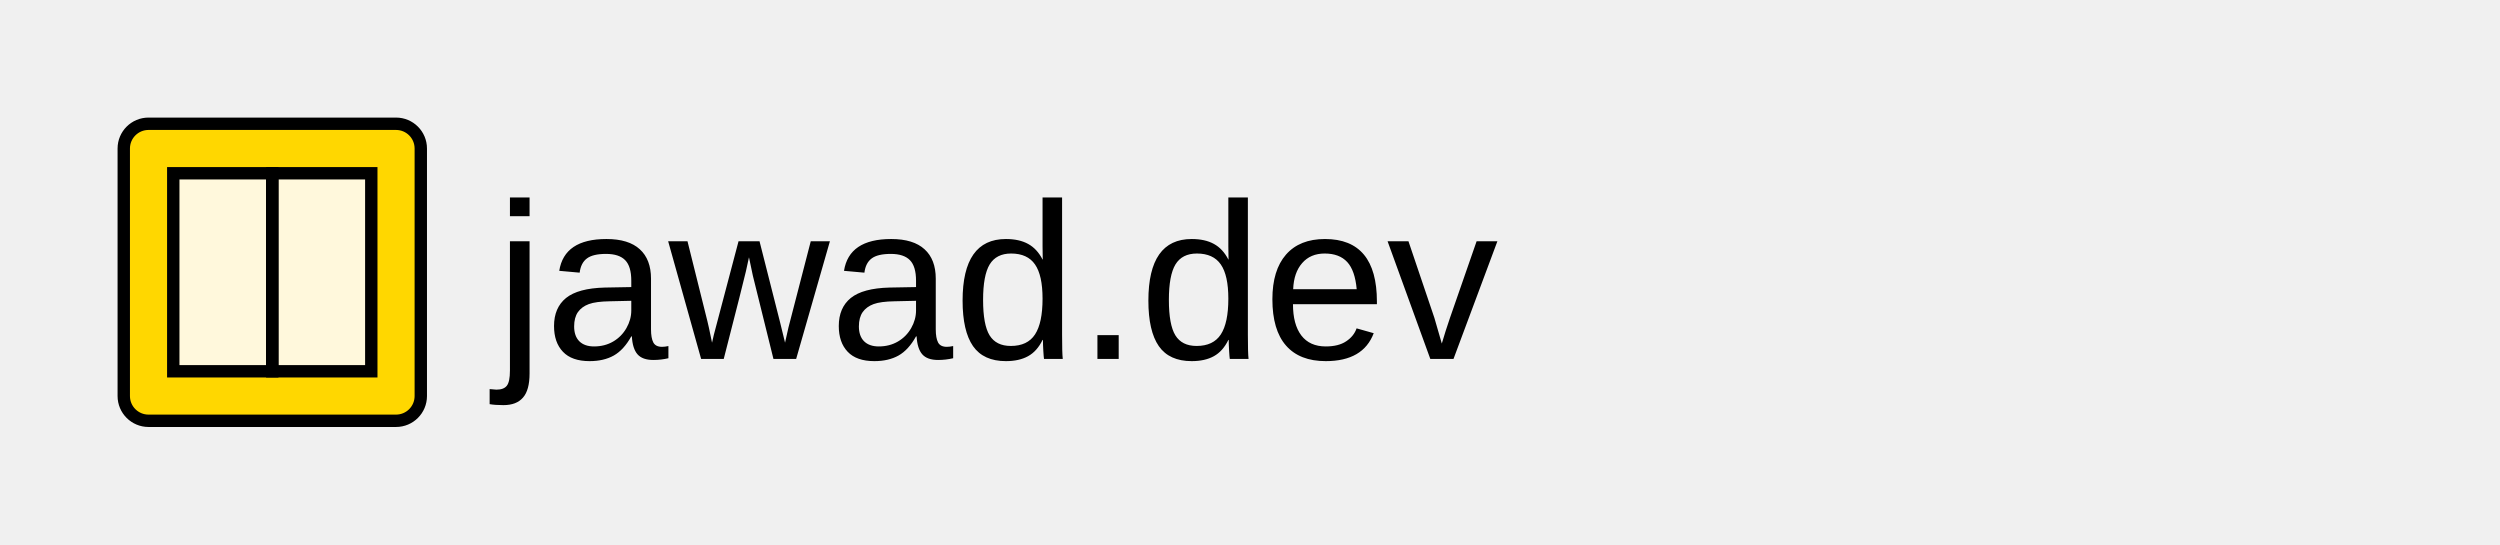
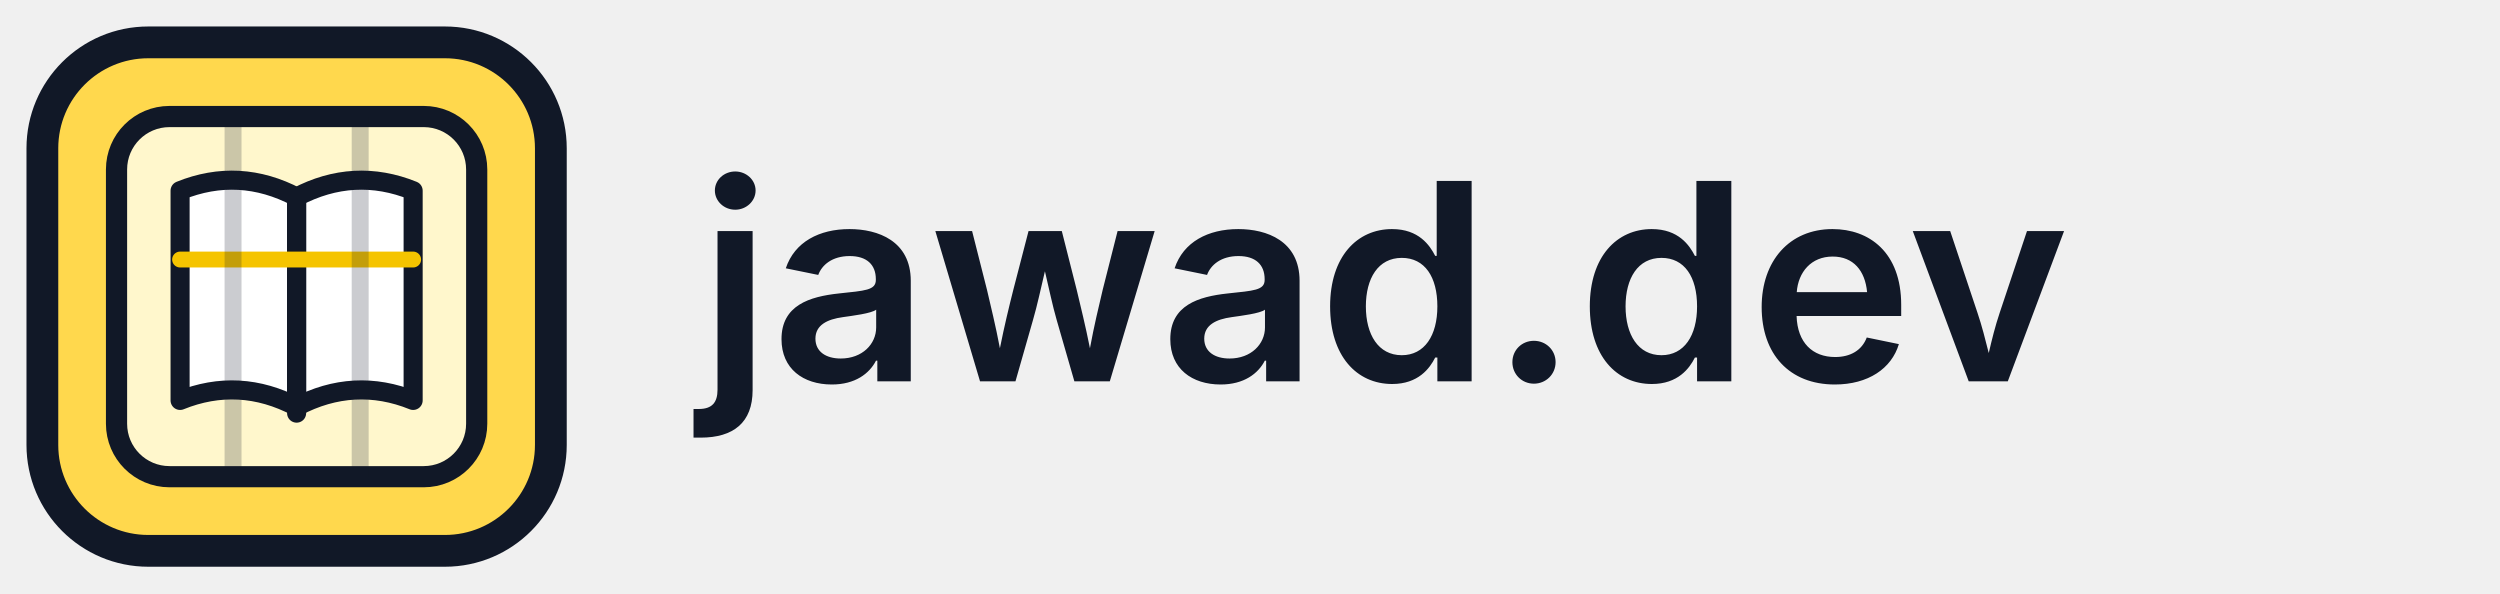
- <svg xmlns="http://www.w3.org/2000/svg" width="404" height="88" viewBox="0 0 404 88" fill="none">
-   <g>
-     <rect x="20" y="20" width="48" height="48" rx="4" fill="#FFD700" stroke="#000" stroke-width="2" />
-     <path d="M28 28H44V60H28V28Z" fill="#FFF8DC" stroke="#000" stroke-width="2" />
-     <path d="M44 28H60V60H44V28Z" fill="#FFF8DC" stroke="#000" stroke-width="2" />
-     <line x1="44" y1="28" x2="44" y2="60" stroke="#000" stroke-width="2" />
-   </g>
-   <text x="80" y="58" font-family="Arial, sans-serif" font-size="36" fill="black">jawad.dev</text>
+ <svg xmlns="http://www.w3.org/2000/svg" width="236" height="56" viewBox="0 0 236 56" fill="none">
+   <rect x="4" y="4" width="48" height="48" rx="10" fill="#FFD84D" stroke="#111827" stroke-width="3" />
+   <rect x="11" y="11" width="34" height="34" rx="5" fill="#FFF7CC" stroke="#111827" stroke-width="2" />
+   <path d="M17 18C20.7 16.5 24.4 16.7 28 18.6V38.4C24.4 36.5 20.7 36.3 17 37.8V18Z" fill="#FFFFFF" stroke="#111827" stroke-width="1.8" stroke-linejoin="round" />
+   <path d="M28 18.6C31.6 16.7 35.3 16.5 39 18V37.8C35.3 36.3 31.6 36.5 28 38.4V18.6Z" fill="#FFFFFF" stroke="#111827" stroke-width="1.8" stroke-linejoin="round" />
+   <path d="M28 18.6V39" stroke="#111827" stroke-width="1.8" stroke-linecap="round" />
+   <path d="M17 24.5H39" stroke="#F5C400" stroke-width="1.5" stroke-linecap="round" />
+   <path d="M22 11V45" stroke="#111827" stroke-width="1.6" stroke-linecap="round" opacity="0.22" />
+   <path d="M34 11V45" stroke="#111827" stroke-width="1.6" stroke-linecap="round" opacity="0.22" />
+   <text x="66" y="36" fill="#111827" font-family="Metropolis, Inter, Segoe UI, Arial, sans-serif" font-size="26" font-weight="600" letter-spacing="0">jawad.dev</text>
</svg>
